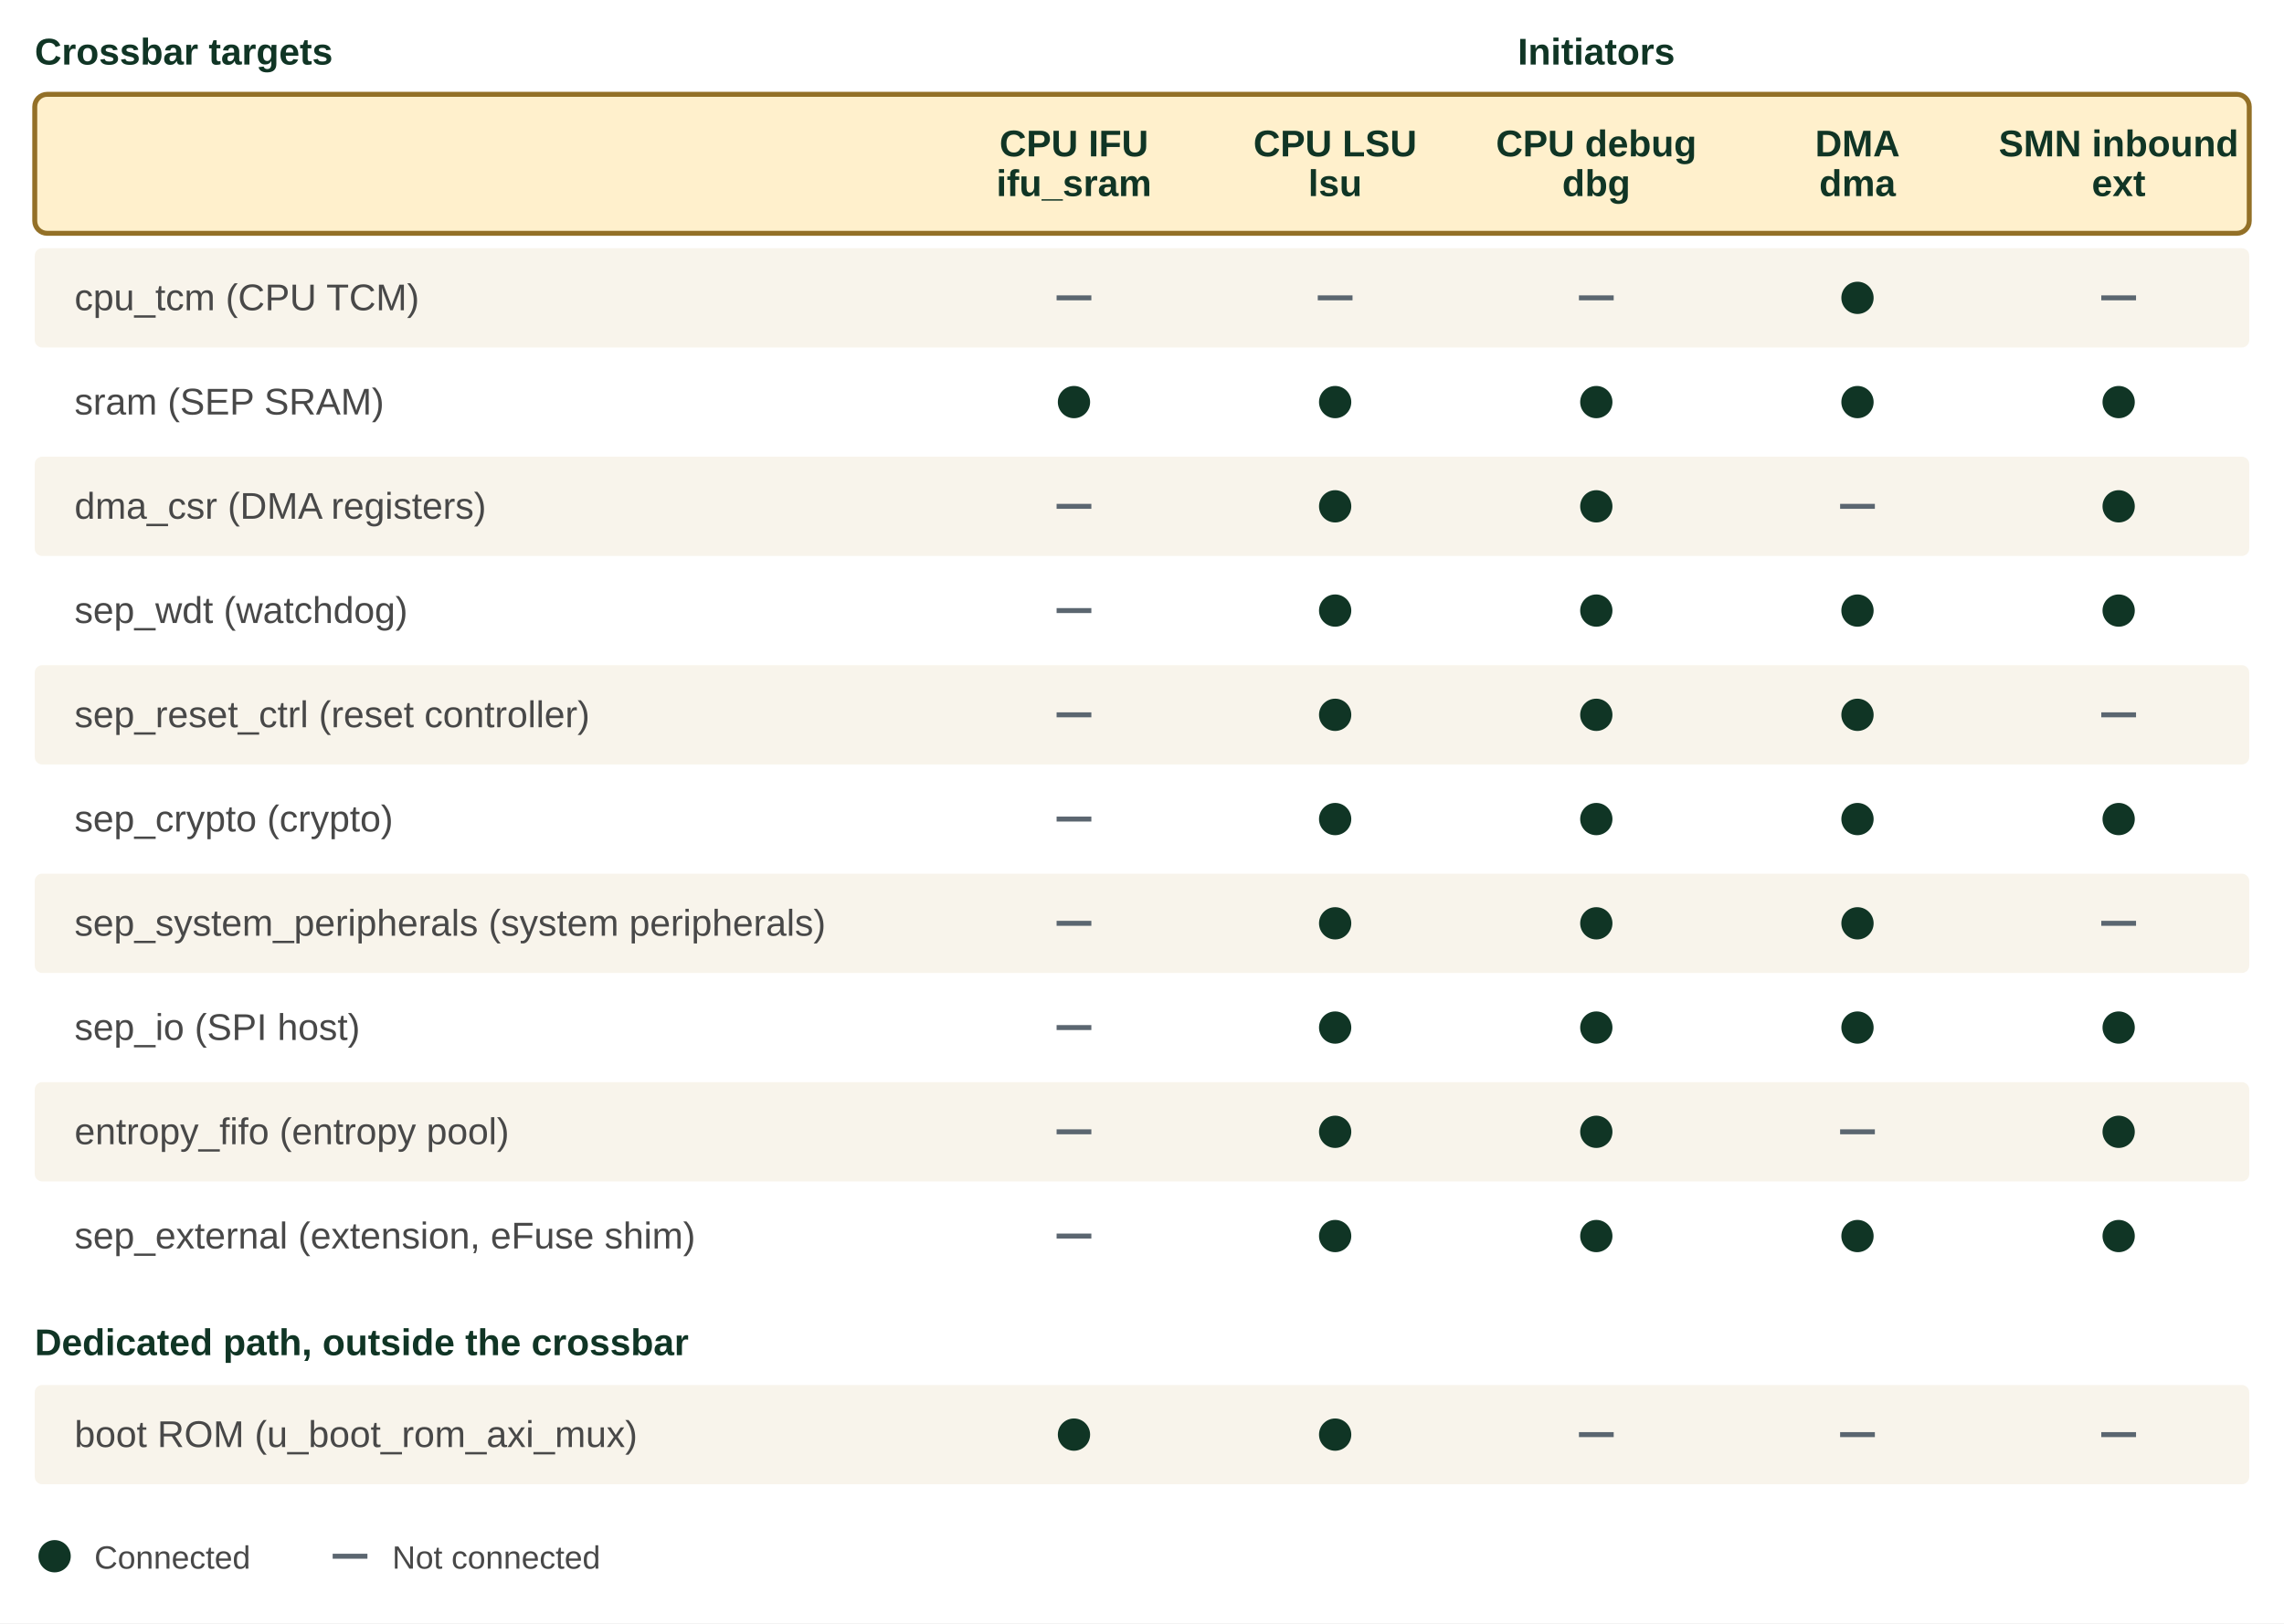
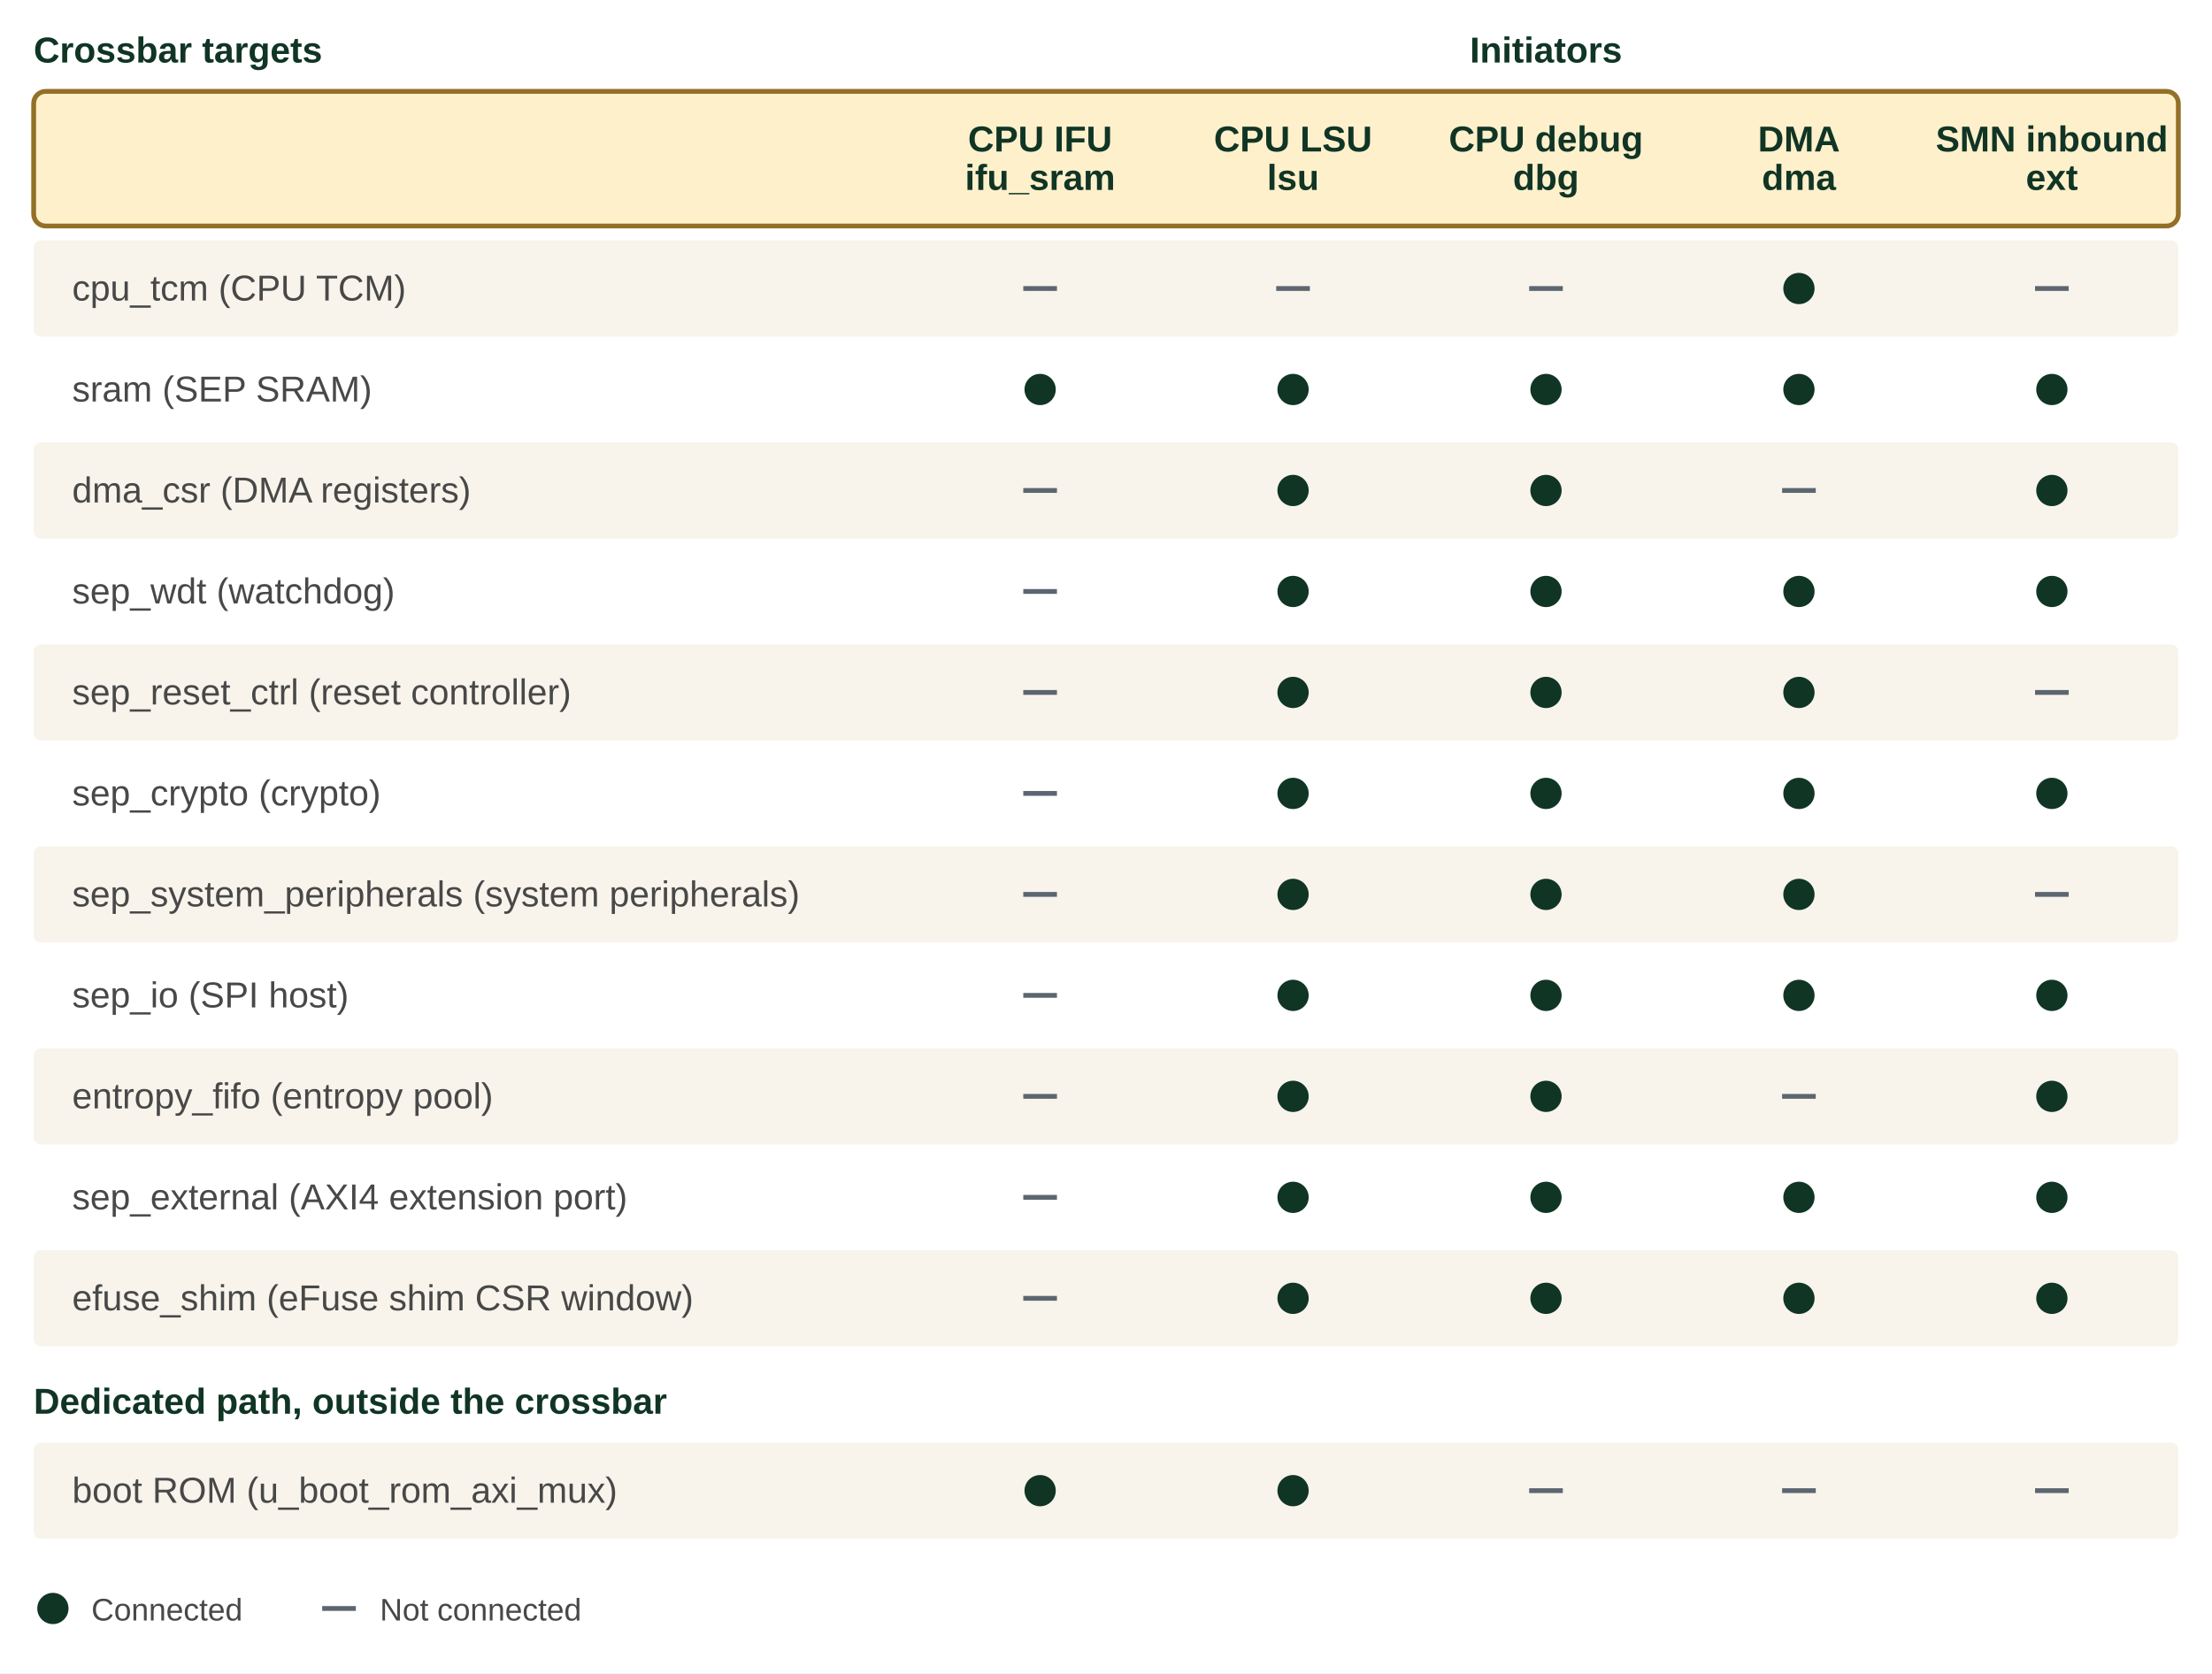
- <svg xmlns="http://www.w3.org/2000/svg" width="920" height="654" viewBox="0 0 920 654" role="img" aria-labelledby="title desc">
+ <svg xmlns="http://www.w3.org/2000/svg" width="920" height="696" viewBox="0 0 920 696" role="img" aria-labelledby="title desc">
  <defs>
    <marker id="ae" markerUnits="userSpaceOnUse" markerWidth="10" markerHeight="9" refX="7" refY="4.5" orient="auto">
      <path d="M0,0 L10,4.5 L0,9 Z" fill="#103525" />
    </marker>
    <marker id="as" markerUnits="userSpaceOnUse" markerWidth="10" markerHeight="9" refX="3" refY="4.5" orient="auto">
      <path d="M10,0 L0,4.5 L10,9 Z" fill="#103525" />
    </marker>
    <marker id="ge" markerUnits="userSpaceOnUse" markerWidth="8" markerHeight="7" refX="5" refY="3.5" orient="auto">
      <path d="M0,0 L8,3.5 L0,7 Z" fill="#5b6670" />
    </marker>
    <marker id="gs" markerUnits="userSpaceOnUse" markerWidth="8" markerHeight="7" refX="3" refY="3.5" orient="auto">
      <path d="M8,0 L0,3.5 L8,7 Z" fill="#5b6670" />
    </marker>
    <marker id="je" markerUnits="userSpaceOnUse" markerWidth="8" markerHeight="7" refX="5" refY="3.5" orient="auto">
      <path d="M0,0 L8,3.5 L0,7 Z" fill="#42759b" />
    </marker>
    <marker id="js" markerUnits="userSpaceOnUse" markerWidth="8" markerHeight="7" refX="3" refY="3.5" orient="auto">
      <path d="M8,0 L0,3.5 L8,7 Z" fill="#42759b" />
    </marker>
    <marker id="m-smu" markerUnits="userSpaceOnUse" markerWidth="8" markerHeight="7" refX="5" refY="3.5" orient="auto">
      <path d="M0,0 L8,3.5 L0,7 Z" fill="#103525" />
    </marker>
    <marker id="m-ref" markerUnits="userSpaceOnUse" markerWidth="8" markerHeight="7" refX="5" refY="3.5" orient="auto">
      <path d="M0,0 L8,3.5 L0,7 Z" fill="#2f7f79" />
    </marker>
    <marker id="m-per" markerUnits="userSpaceOnUse" markerWidth="8" markerHeight="7" refX="5" refY="3.5" orient="auto">
      <path d="M0,0 L8,3.5 L0,7 Z" fill="#937027" />
    </marker>
    <marker id="m-tel" markerUnits="userSpaceOnUse" markerWidth="8" markerHeight="7" refX="5" refY="3.5" orient="auto">
      <path d="M0,0 L8,3.5 L0,7 Z" fill="#664488" />
    </marker>
    <marker id="m-wdt" markerUnits="userSpaceOnUse" markerWidth="8" markerHeight="7" refX="5" refY="3.5" orient="auto">
      <path d="M0,0 L8,3.5 L0,7 Z" fill="#77736b" />
    </marker>
    <marker id="m-rosc" markerUnits="userSpaceOnUse" markerWidth="8" markerHeight="7" refX="5" refY="3.5" orient="auto">
      <path d="M0,0 L8,3.5 L0,7 Z" fill="#336633" />
    </marker>
    <marker id="m-jtag" markerUnits="userSpaceOnUse" markerWidth="8" markerHeight="7" refX="5" refY="3.5" orient="auto">
      <path d="M0,0 L8,3.5 L0,7 Z" fill="#42759b" />
    </marker>
    <marker id="m-spi" markerUnits="userSpaceOnUse" markerWidth="8" markerHeight="7" refX="5" refY="3.5" orient="auto">
      <path d="M0,0 L8,3.5 L0,7 Z" fill="#5b6670" />
    </marker>
    <marker id="m-slate" markerUnits="userSpaceOnUse" markerWidth="8" markerHeight="7" refX="5" refY="3.5" orient="auto">
      <path d="M0,0 L8,3.5 L0,7 Z" fill="#5b6670" />
    </marker>
    <marker id="m-pg" markerUnits="userSpaceOnUse" markerWidth="8" markerHeight="7" refX="5" refY="3.5" orient="auto">
      <path d="M0,0 L8,3.5 L0,7 Z" fill="#336633" />
    </marker>
    <style>
text { font-family: Arial, sans-serif; font-size: 15px; fill: #484848; }
.t { fill: #484848; }
.b { font-size: 17px; font-weight: bold; fill: #103525; }
.bs { font-size: 15px; font-weight: bold; fill: #103525; }
.h { font-size: 22px; font-weight: bold; fill: #103525; }
.s { font-size: 13px; fill: #484848; }
.si { font-size: 13px; font-style: italic; fill: #484848; }
.pmt { font-size: 12px; font-weight: bold; fill: #ffffff; }
.pst { font-size: 12px; font-weight: bold; fill: #103525; }
.pjt { font-size: 12px; font-weight: bold; fill: #1d4b6e; }
.pct { font-size: 12px; font-weight: bold; fill: #1f5c57; }
.pm { fill: #103525; stroke: #103525; stroke-width: 1.2; }
.ps { fill: #ffffff; stroke: #103525; stroke-width: 1.2; }
.pj { fill: #e8f3ff; stroke: #42759b; stroke-width: 1.2; }
.pc { fill: #d9f0ee; stroke: #2f7f79; stroke-width: 1.2; }
.smu { fill: #ffffff; stroke: #77736b; stroke-width: 1.5; }
.network { fill: #e8f0e8; stroke: #336633; stroke-width: 2; }
.fabric { fill: #fff0cc; stroke: #937027; stroke-width: 2; }
.core { fill: #ffffff; stroke: #937027; stroke-width: 2; }
.future { fill: #ffffff; stroke: #937027; stroke-width: 2; }
.nostroke { stroke: none; }
.fut { fill: none; stroke-dasharray: 7 5; }
.opt { stroke-dasharray: 7 5; }
.hatch { fill: none; stroke: #103525; stroke-opacity: 0.16; stroke-width: 1.2; }
.external { fill: #f2f2f2; stroke: #77736b; stroke-width: 1.5; }
.axi { fill: none; stroke: #103525; stroke-width: 2.5; marker-start: url(#as); marker-end: url(#ae); }
.axio { fill: none; stroke: #103525; stroke-width: 2.5; stroke-dasharray: 8 5; marker-start: url(#as); marker-end: url(#ae); }
.sig { fill: none; stroke: #5b6670; stroke-width: 1.5; marker-start: url(#gs); marker-end: url(#ge); }
.sigo { fill: none; stroke: #5b6670; stroke-width: 1.5; marker-end: url(#ge); }
.jtag { fill: none; stroke: #42759b; stroke-width: 1.8; marker-end: url(#je); }
.jtagb { fill: none; stroke: #42759b; stroke-width: 1.8; marker-start: url(#js); marker-end: url(#je); }
.sigplain { fill: none; stroke: #5b6670; stroke-width: 1.5; }
.n-smu { fill: none; stroke: #103525; stroke-width: 2.5; }
.a-smu { fill: none; stroke: #103525; stroke-width: 2.5; marker-end: url(#m-smu); }
.n-ref { fill: none; stroke: #2f7f79; stroke-width: 1.8; }
.a-ref { fill: none; stroke: #2f7f79; stroke-width: 1.8; marker-end: url(#m-ref); }
.n-per { fill: none; stroke: #937027; stroke-width: 1.8; }
.a-per { fill: none; stroke: #937027; stroke-width: 1.8; marker-end: url(#m-per); }
.n-tel { fill: none; stroke: #664488; stroke-width: 1.8; }
.a-tel { fill: none; stroke: #664488; stroke-width: 1.8; marker-end: url(#m-tel); }
.n-wdt { fill: none; stroke: #77736b; stroke-width: 1.8; }
.a-wdt { fill: none; stroke: #77736b; stroke-width: 1.8; marker-end: url(#m-wdt); }
.n-rosc { fill: none; stroke: #336633; stroke-width: 1.8; }
.a-rosc { fill: none; stroke: #336633; stroke-width: 1.8; marker-end: url(#m-rosc); }
.n-jtag { fill: none; stroke: #42759b; stroke-width: 1.8; }
.a-jtag { fill: none; stroke: #42759b; stroke-width: 1.8; marker-end: url(#m-jtag); }
.n-spi { fill: none; stroke: #5b6670; stroke-width: 1.8; }
.a-spi { fill: none; stroke: #5b6670; stroke-width: 1.8; marker-end: url(#m-spi); }
.n-slate { fill: none; stroke: #5b6670; stroke-width: 1.8; }
.a-slate { fill: none; stroke: #5b6670; stroke-width: 1.8; marker-end: url(#m-slate); }
.n-pg { fill: none; stroke: #336633; stroke-width: 1.8; }
.a-pg { fill: none; stroke: #336633; stroke-width: 1.8; marker-end: url(#m-pg); }
</style>
  </defs>
-   <rect width="920" height="654" fill="#ffffff" />
+   <rect width="920" height="696" fill="#ffffff" />
  <text class="bs" x="14" y="26" text-anchor="start">Crossbar targets</text>
  <text class="bs" x="643" y="26" text-anchor="middle">Initiators</text>
  <rect class="fabric" x="14" y="38" width="892" height="56" rx="5" />
  <text class="bs" x="432.6" y="63" text-anchor="middle">CPU IFU</text>
  <text class="bs" x="432.6" y="79" text-anchor="middle">ifu_sram</text>
  <text class="bs" x="537.8" y="63" text-anchor="middle">CPU LSU</text>
  <text class="bs" x="537.8" y="79" text-anchor="middle">lsu</text>
  <text class="bs" x="643" y="63" text-anchor="middle">CPU debug</text>
  <text class="bs" x="643" y="79" text-anchor="middle">dbg</text>
  <text class="bs" x="748.2" y="63" text-anchor="middle">DMA</text>
  <text class="bs" x="748.2" y="79" text-anchor="middle">dma</text>
  <text class="bs" x="853.4" y="63" text-anchor="middle">SMN inbound</text>
  <text class="bs" x="853.4" y="79" text-anchor="middle">ext</text>
  <rect x="14" y="100" width="892" height="40" rx="3" fill="#f8f4eb" />
  <text class="t" x="30" y="125" text-anchor="start">cpu_tcm (CPU TCM)</text>
  <path d="M425.6,120 L439.6,120" stroke="#5b6670" stroke-width="2" />
  <path d="M530.8,120 L544.8,120" stroke="#5b6670" stroke-width="2" />
  <path d="M636,120 L650,120" stroke="#5b6670" stroke-width="2" />
  <circle cx="748.2" cy="120" r="6.5" fill="#103525" />
  <path d="M846.4,120 L860.4,120" stroke="#5b6670" stroke-width="2" />
  <text class="t" x="30" y="167" text-anchor="start">sram (SEP SRAM)</text>
  <circle cx="432.6" cy="162" r="6.5" fill="#103525" />
  <circle cx="537.8" cy="162" r="6.5" fill="#103525" />
  <circle cx="643" cy="162" r="6.5" fill="#103525" />
  <circle cx="748.2" cy="162" r="6.5" fill="#103525" />
  <circle cx="853.4" cy="162" r="6.5" fill="#103525" />
  <rect x="14" y="184" width="892" height="40" rx="3" fill="#f8f4eb" />
  <text class="t" x="30" y="209" text-anchor="start">dma_csr (DMA registers)</text>
  <path d="M425.6,204 L439.6,204" stroke="#5b6670" stroke-width="2" />
  <circle cx="537.8" cy="204" r="6.5" fill="#103525" />
  <circle cx="643" cy="204" r="6.5" fill="#103525" />
  <path d="M741.2,204 L755.2,204" stroke="#5b6670" stroke-width="2" />
  <circle cx="853.4" cy="204" r="6.5" fill="#103525" />
  <text class="t" x="30" y="251" text-anchor="start">sep_wdt (watchdog)</text>
  <path d="M425.6,246 L439.6,246" stroke="#5b6670" stroke-width="2" />
  <circle cx="537.8" cy="246" r="6.5" fill="#103525" />
  <circle cx="643" cy="246" r="6.5" fill="#103525" />
  <circle cx="748.2" cy="246" r="6.5" fill="#103525" />
  <circle cx="853.4" cy="246" r="6.5" fill="#103525" />
  <rect x="14" y="268" width="892" height="40" rx="3" fill="#f8f4eb" />
  <text class="t" x="30" y="293" text-anchor="start">sep_reset_ctrl (reset controller)</text>
  <path d="M425.6,288 L439.6,288" stroke="#5b6670" stroke-width="2" />
  <circle cx="537.8" cy="288" r="6.5" fill="#103525" />
  <circle cx="643" cy="288" r="6.5" fill="#103525" />
  <circle cx="748.2" cy="288" r="6.5" fill="#103525" />
  <path d="M846.4,288 L860.4,288" stroke="#5b6670" stroke-width="2" />
  <text class="t" x="30" y="335" text-anchor="start">sep_crypto (crypto)</text>
  <path d="M425.6,330 L439.6,330" stroke="#5b6670" stroke-width="2" />
  <circle cx="537.8" cy="330" r="6.5" fill="#103525" />
  <circle cx="643" cy="330" r="6.5" fill="#103525" />
  <circle cx="748.2" cy="330" r="6.5" fill="#103525" />
  <circle cx="853.4" cy="330" r="6.5" fill="#103525" />
  <rect x="14" y="352" width="892" height="40" rx="3" fill="#f8f4eb" />
  <text class="t" x="30" y="377" text-anchor="start">sep_system_peripherals (system peripherals)</text>
  <path d="M425.6,372 L439.6,372" stroke="#5b6670" stroke-width="2" />
  <circle cx="537.8" cy="372" r="6.5" fill="#103525" />
  <circle cx="643" cy="372" r="6.5" fill="#103525" />
  <circle cx="748.2" cy="372" r="6.5" fill="#103525" />
  <path d="M846.4,372 L860.4,372" stroke="#5b6670" stroke-width="2" />
  <text class="t" x="30" y="419" text-anchor="start">sep_io (SPI host)</text>
  <path d="M425.6,414 L439.6,414" stroke="#5b6670" stroke-width="2" />
  <circle cx="537.8" cy="414" r="6.5" fill="#103525" />
  <circle cx="643" cy="414" r="6.5" fill="#103525" />
  <circle cx="748.2" cy="414" r="6.5" fill="#103525" />
  <circle cx="853.4" cy="414" r="6.5" fill="#103525" />
  <rect x="14" y="436" width="892" height="40" rx="3" fill="#f8f4eb" />
  <text class="t" x="30" y="461" text-anchor="start">entropy_fifo (entropy pool)</text>
  <path d="M425.6,456 L439.6,456" stroke="#5b6670" stroke-width="2" />
  <circle cx="537.8" cy="456" r="6.5" fill="#103525" />
  <circle cx="643" cy="456" r="6.5" fill="#103525" />
  <path d="M741.2,456 L755.2,456" stroke="#5b6670" stroke-width="2" />
  <circle cx="853.4" cy="456" r="6.5" fill="#103525" />
-   <text class="t" x="30" y="503" text-anchor="start">sep_external (extension, eFuse shim)</text>
+   <text class="t" x="30" y="503" text-anchor="start">sep_external (AXI4 extension port)</text>
  <path d="M425.6,498 L439.6,498" stroke="#5b6670" stroke-width="2" />
  <circle cx="537.8" cy="498" r="6.5" fill="#103525" />
  <circle cx="643" cy="498" r="6.5" fill="#103525" />
  <circle cx="748.2" cy="498" r="6.5" fill="#103525" />
  <circle cx="853.4" cy="498" r="6.5" fill="#103525" />
-   <text class="bs" x="14" y="546" text-anchor="start">Dedicated path, outside the crossbar</text>
-   <rect x="14" y="558" width="892" height="40" rx="3" fill="#f8f4eb" />
-   <text class="t" x="30" y="583" text-anchor="start">boot ROM (u_boot_rom_axi_mux)</text>
-   <circle cx="432.6" cy="578" r="6.5" fill="#103525" />
-   <circle cx="537.8" cy="578" r="6.5" fill="#103525" />
-   <path d="M636,578 L650,578" stroke="#5b6670" stroke-width="2" />
-   <path d="M741.2,578 L755.2,578" stroke="#5b6670" stroke-width="2" />
-   <path d="M846.4,578 L860.4,578" stroke="#5b6670" stroke-width="2" />
-   <circle cx="22" cy="627" r="6.5" fill="#103525" />
-   <text class="s" x="38" y="632" text-anchor="start">Connected</text>
-   <path d="M134,627 L148,627" stroke="#5b6670" stroke-width="2" />
-   <text class="s" x="158" y="632" text-anchor="start">Not connected</text>
+   <rect x="14" y="520" width="892" height="40" rx="3" fill="#f8f4eb" />
+   <text class="t" x="30" y="545" text-anchor="start">efuse_shim (eFuse shim CSR window)</text>
+   <path d="M425.6,540 L439.6,540" stroke="#5b6670" stroke-width="2" />
+   <circle cx="537.8" cy="540" r="6.5" fill="#103525" />
+   <circle cx="643" cy="540" r="6.5" fill="#103525" />
+   <circle cx="748.2" cy="540" r="6.5" fill="#103525" />
+   <circle cx="853.4" cy="540" r="6.5" fill="#103525" />
+   <text class="bs" x="14" y="588" text-anchor="start">Dedicated path, outside the crossbar</text>
+   <rect x="14" y="600" width="892" height="40" rx="3" fill="#f8f4eb" />
+   <text class="t" x="30" y="625" text-anchor="start">boot ROM (u_boot_rom_axi_mux)</text>
+   <circle cx="432.6" cy="620" r="6.5" fill="#103525" />
+   <circle cx="537.8" cy="620" r="6.5" fill="#103525" />
+   <path d="M636,620 L650,620" stroke="#5b6670" stroke-width="2" />
+   <path d="M741.2,620 L755.2,620" stroke="#5b6670" stroke-width="2" />
+   <path d="M846.4,620 L860.4,620" stroke="#5b6670" stroke-width="2" />
+   <circle cx="22" cy="669" r="6.5" fill="#103525" />
+   <text class="s" x="38" y="674" text-anchor="start">Connected</text>
+   <path d="M134,669 L148,669" stroke="#5b6670" stroke-width="2" />
+   <text class="s" x="158" y="674" text-anchor="start">Not connected</text>
</svg>
